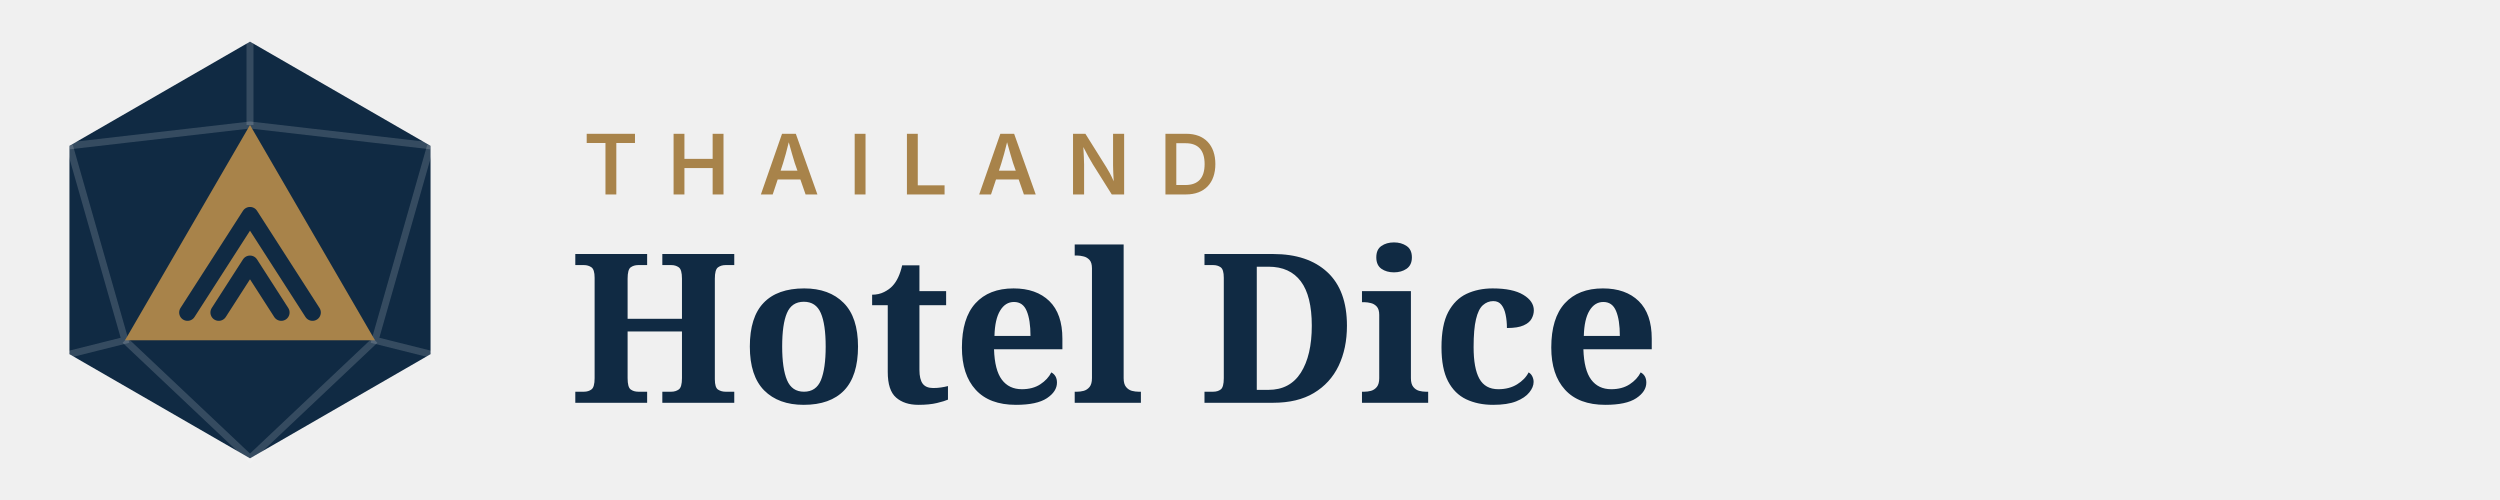
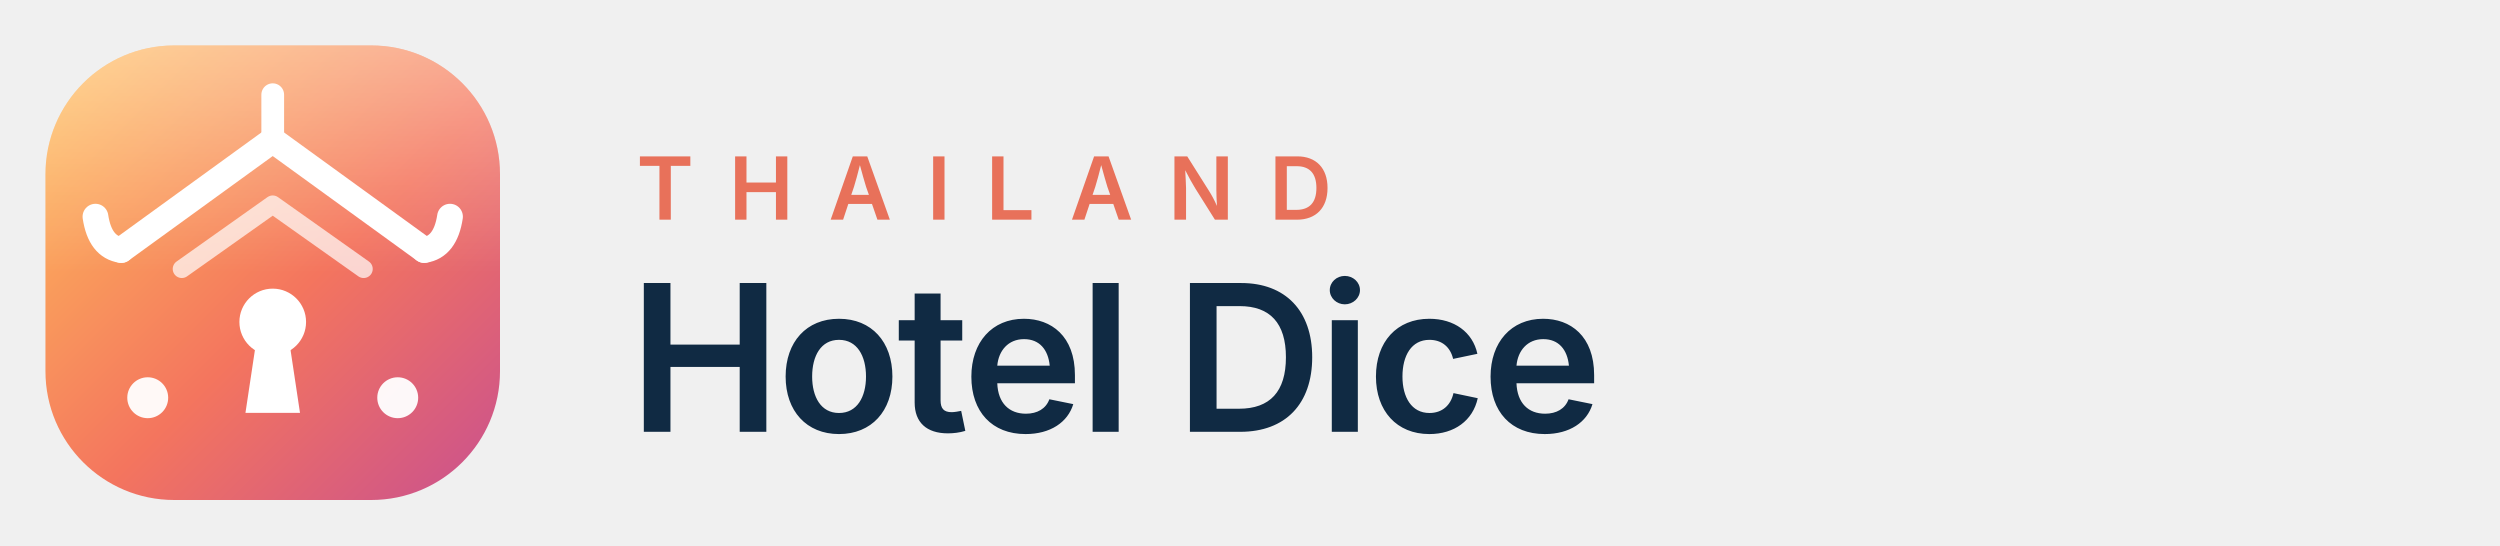
- <svg xmlns="http://www.w3.org/2000/svg" viewBox="0 0 360 72" role="img" aria-label="Thailand Hotel Dice">
+ <svg xmlns="http://www.w3.org/2000/svg" viewBox="0 0 330 72" role="img" aria-label="Thailand Hotel Dice">
  <g transform="translate(4 4)">
-     <polygon points="32,2 58,17 58,47 32,62 6,47 6,17" fill="#102a43" />
-     <g stroke="#ffffff" stroke-opacity=".16" stroke-width="1" fill="none">
-       <polyline points="6,17 32,14 58,17" />
-       <line x1="32" y1="2" x2="32" y2="14" />
-       <polyline points="6,17 14,45 6,47" />
-       <polyline points="58,17 50,45 58,47" />
-       <polyline points="14,45 32,62 50,45" />
+     <defs>
+       <linearGradient id="g" x1="0" y1="0" x2="1" y2="1">
+         <stop offset="0" stop-color="#FFC15A" />
+         <stop offset=".55" stop-color="#F4755E" />
+         <stop offset="1" stop-color="#C9508F" />
+       </linearGradient>
+       <linearGradient id="gl" x1="0" y1="0" x2="0" y2="1">
+         <stop offset="0" stop-color="#fff" stop-opacity=".35" />
+         <stop offset=".5" stop-color="#fff" stop-opacity="0" />
+       </linearGradient>
+     </defs>
+     <rect x="2" y="2" width="60" height="60" rx="17" fill="url(#g)" />
+     <rect x="2" y="2" width="60" height="60" rx="17" fill="url(#gl)" />
+     <g fill="none" stroke="#fff" stroke-linecap="round" stroke-linejoin="round">
+       <path d="M12 29 L32 14.5 L52 29" stroke-width="3.4" />
+       <path d="M12 29 q-2.8 -.4 -3.4 -4.4" stroke-width="3.4" />
+       <path d="M52 29 q2.8 -.4 3.4 -4.4" stroke-width="3.4" />
+       <path d="M20 31.5 L32 23 L44 31.5" stroke-width="2.4" opacity=".7" />
+       <path d="M32 14.5 V8.5" stroke-width="3" />
    </g>
-     <polygon points="32,14 50,45 14,45" fill="#a8834a" />
-     <g fill="none" stroke="#102a43" stroke-width="2.4" stroke-linecap="round" stroke-linejoin="round">
-       <polyline points="23,41 32,27 41,41" />
-       <polyline points="27.5,41 32,34 36.5,41" />
-     </g>
+     <circle cx="32" cy="38.5" r="4.4" fill="#fff" />
+     <path d="M29.8 41.2 L28.4 50.5 h7.2 L34.2 41.2 z" fill="#fff" />
+     <circle cx="15.5" cy="48.5" r="2.7" fill="#fff" opacity=".95" />
+     <circle cx="48.5" cy="48.5" r="2.7" fill="#fff" opacity=".95" />
  </g>
-   <text x="84" y="28" font-family="Inter, Helvetica, Arial, sans-serif" font-size="12" font-weight="600" letter-spacing="4.2" fill="#a8834a">THAILAND</text>
-   <text x="82" y="58" font-family="'Source Serif 4', Georgia, serif" font-size="30" font-weight="600" fill="#102a43">Hotel Dice</text>
+   <text x="84" y="29" font-family="Sora, 'Inter', Helvetica, Arial, sans-serif" font-size="11.5" font-weight="600" letter-spacing="4.6" fill="#E8715A">THAILAND</text>
+   <text x="83" y="57" font-family="Sora, 'Inter', Helvetica, Arial, sans-serif" font-size="27" font-weight="600" letter-spacing="-.6" fill="#102a43">Hotel Dice</text>
</svg>
